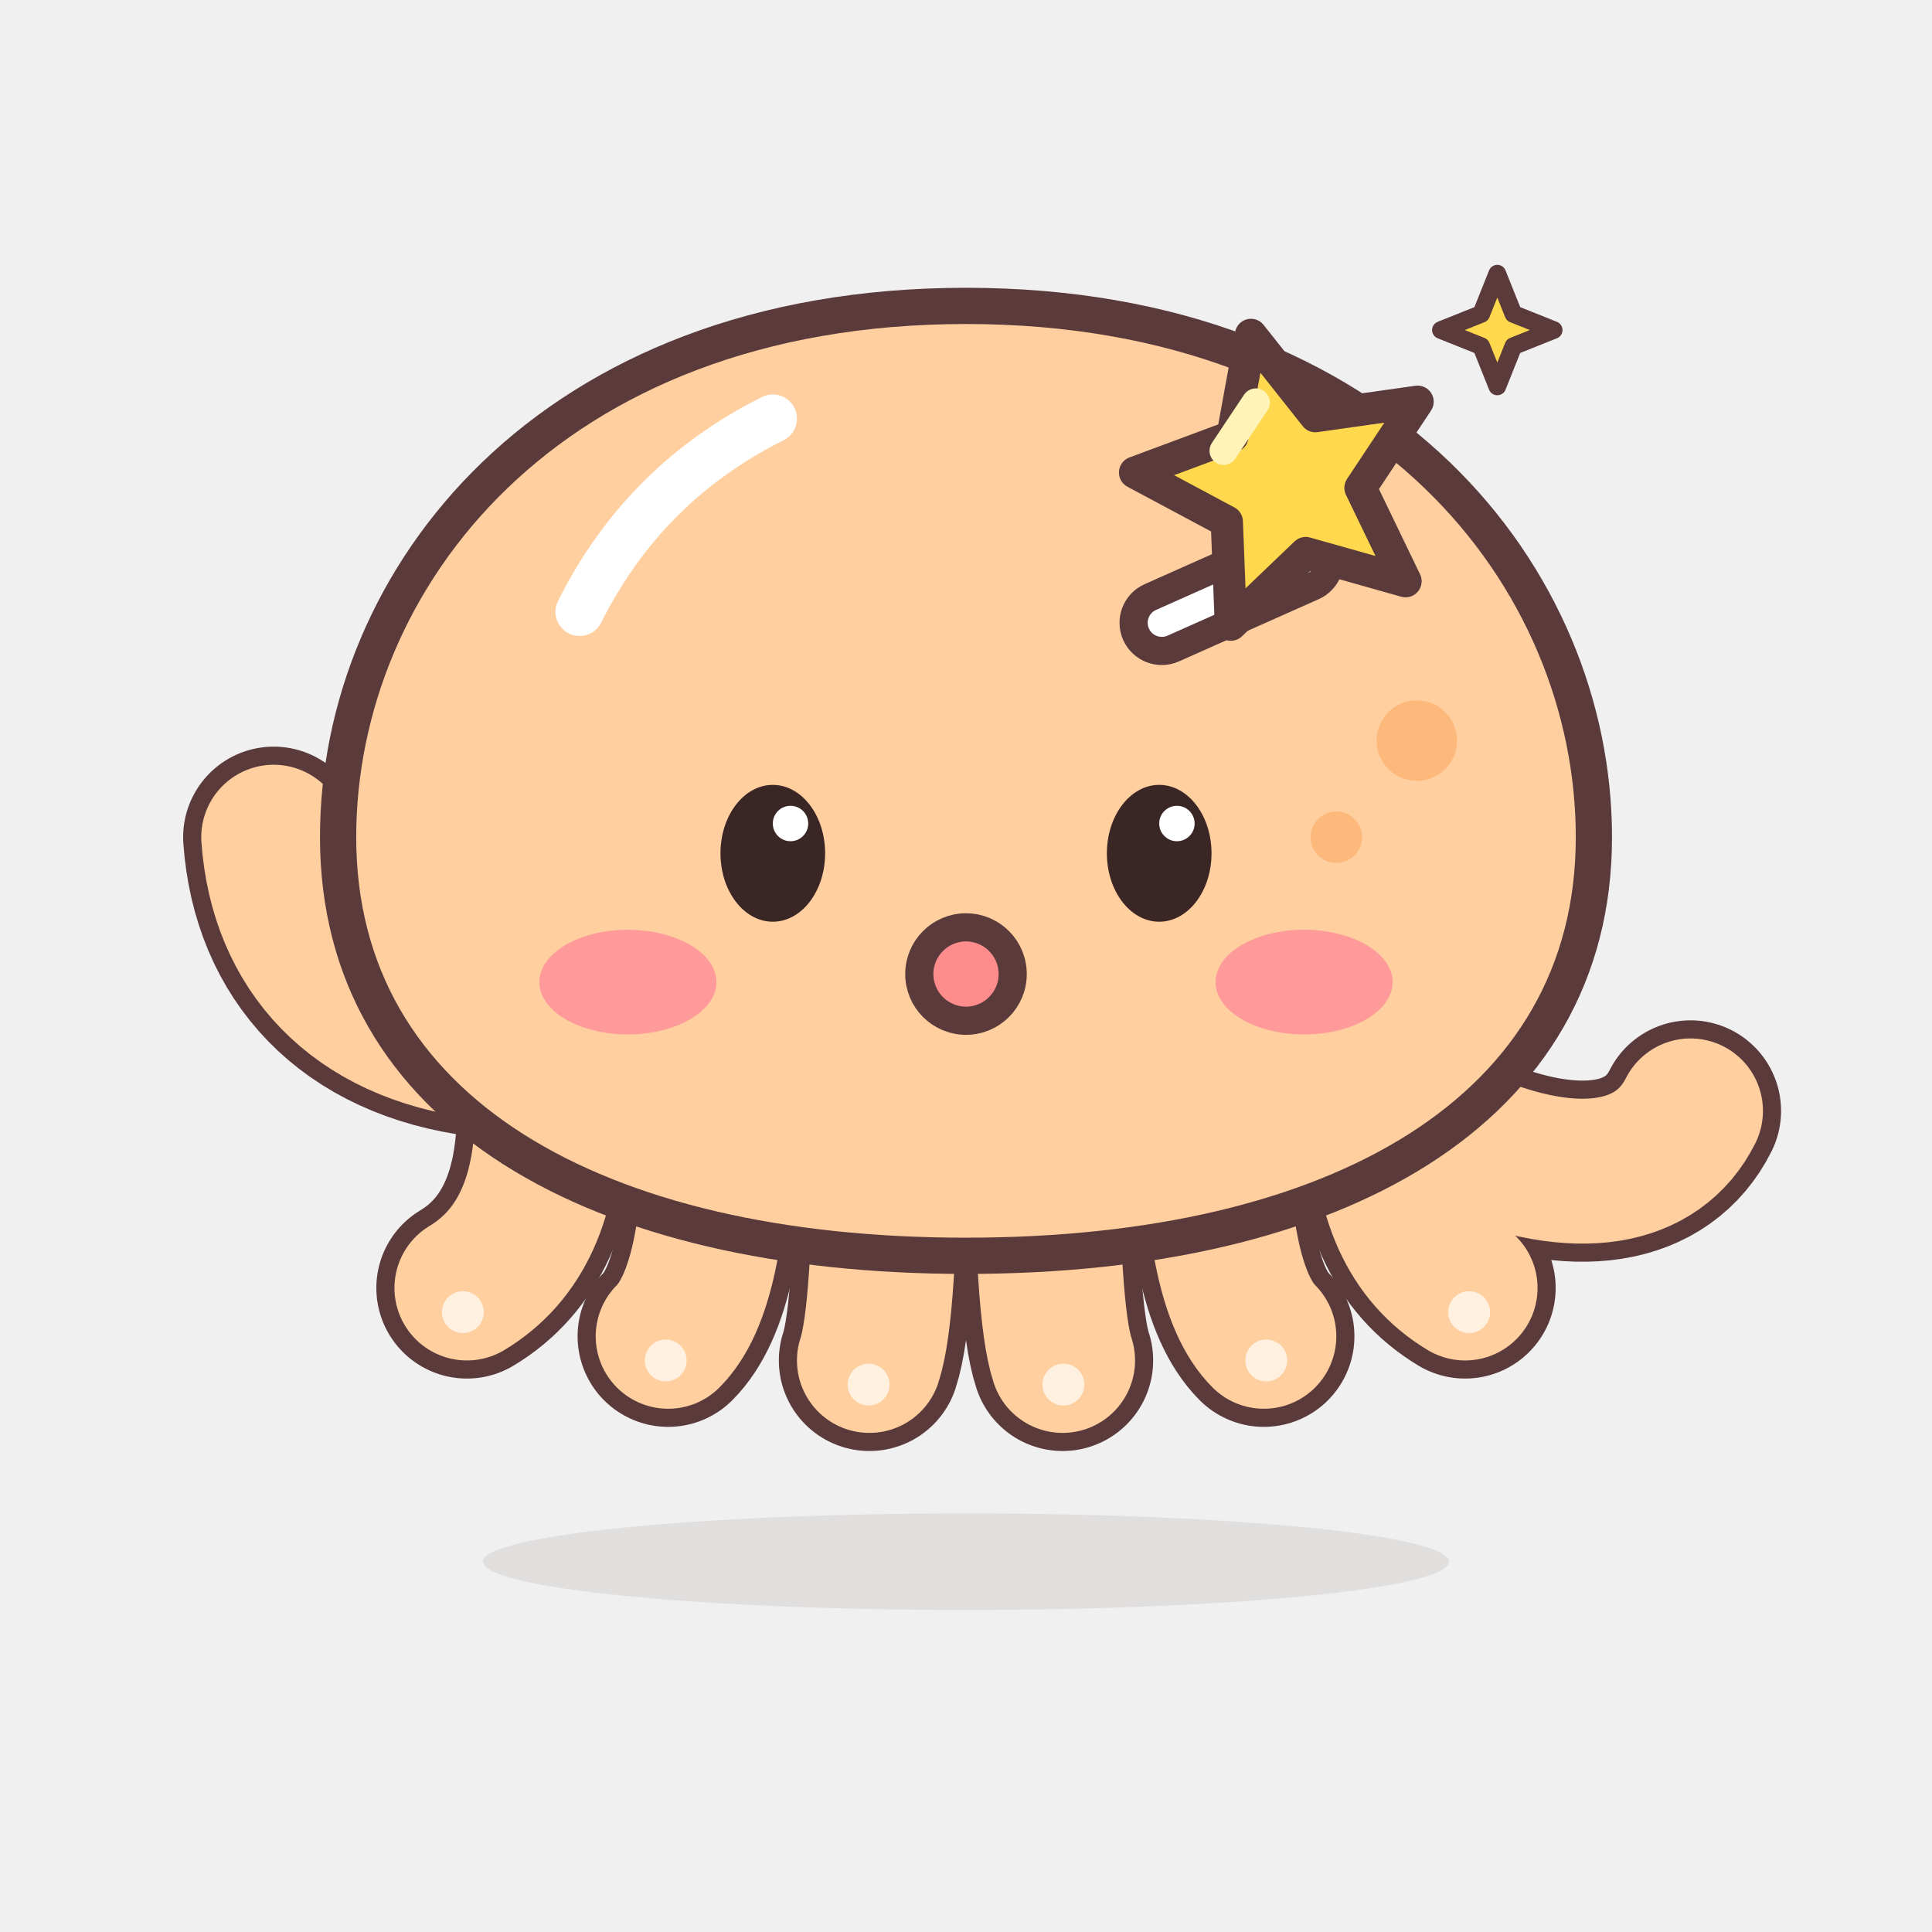
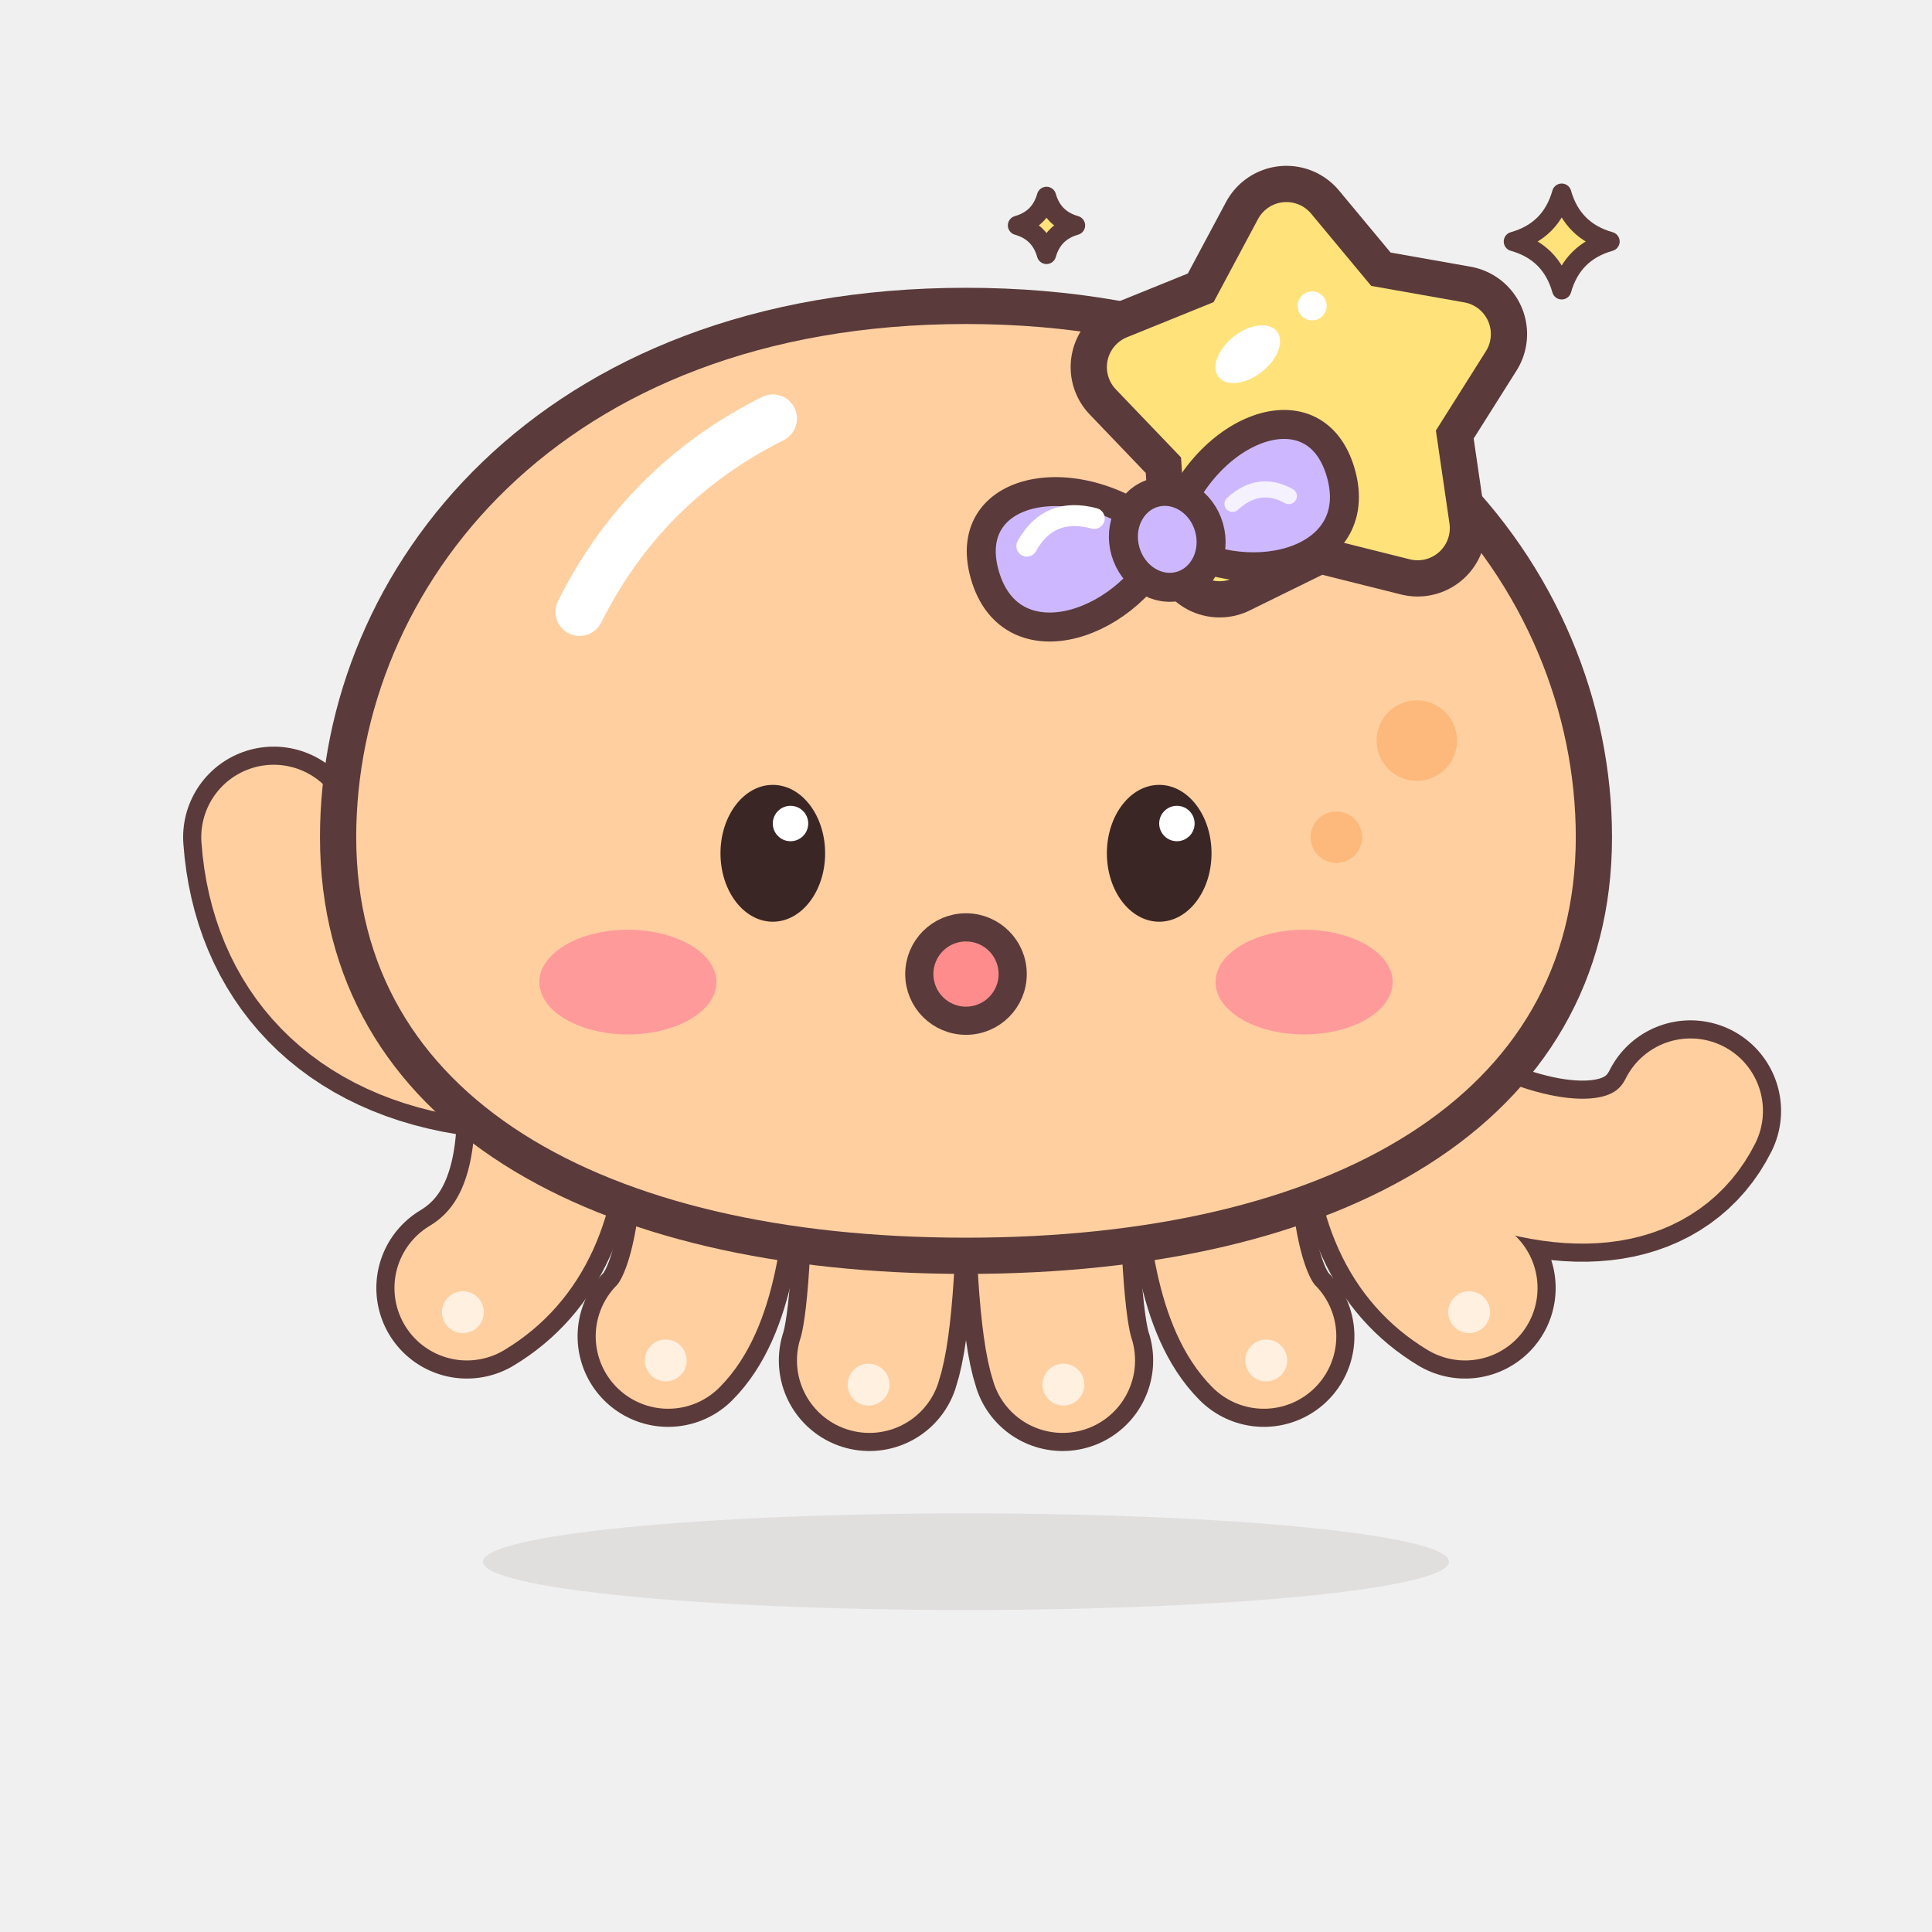
<svg xmlns="http://www.w3.org/2000/svg" viewBox="0 0 240 240" width="240" height="240">
  <ellipse cx="120" cy="194" rx="60" ry="6" fill="#5A3A3A" opacity="0.10" />
  <g fill="none" stroke-linecap="round" stroke-linejoin="round">
    <g stroke="#5A3A3A" stroke-width="22.5">
      <path d="M68 138 Q 68 154, 58 160" />
      <path d="M89 138 Q 89 160, 83 166" />
      <path d="M110 138 Q 110 163, 108 169" />
      <path d="M130 138 Q 130 163, 132 169" />
      <path d="M151 138 Q 151 160, 157 166" />
      <path d="M172 138 Q 172 154, 182 160" />
      <path d="M60 130 C 44 128, 35 118, 34 104" />
      <path d="M182 142 C 196 148, 206 146, 210 138" />
    </g>
    <g stroke="#FFCFA0" stroke-width="18">
      <path d="M68 138 Q 68 154, 58 160" />
      <path d="M89 138 Q 89 160, 83 166" />
      <path d="M110 138 Q 110 163, 108 169" />
      <path d="M130 138 Q 130 163, 132 169" />
      <path d="M151 138 Q 151 160, 157 166" />
      <path d="M172 138 Q 172 154, 182 160" />
      <path d="M60 130 C 44 128, 35 118, 34 104" />
      <path d="M182 142 C 196 148, 206 146, 210 138" />
    </g>
  </g>
  <g fill="#FFF0E0">
    <circle cx="57.5" cy="163" r="2.6" />
    <circle cx="82.7" cy="169" r="2.6" />
    <circle cx="107.9" cy="172" r="2.6" />
    <circle cx="132.1" cy="172" r="2.6" />
    <circle cx="157.3" cy="169" r="2.6" />
    <circle cx="182.5" cy="163" r="2.6" />
  </g>
  <path d="M120 38 C 172 38, 198 72, 198 104 C 198 138, 166 156, 120 156 C 74 156, 42 138, 42 104 C 42 72, 68 38, 120 38 Z" fill="#FFCFA0" stroke="#5A3A3A" stroke-width="4.5" />
  <g fill="#FDB97C">
    <circle cx="176" cy="92" r="5" />
    <circle cx="166" cy="104" r="3.2" />
  </g>
-   <rect x="140" y="70" width="26" height="7" rx="3.5" transform="rotate(-24 153 73.5)" fill="#FFFFFF" stroke="#5A3A3A" stroke-width="3.5" />
-   <polygon points="155.4,41.6 163.4,51.7 176.1,49.9 169.0,60.6 174.6,72.2 162.2,68.7 152.9,77.6 152.4,64.8 141.0,58.7 153.1,54.2" fill="#FFD84D" stroke="#5A3A3A" stroke-width="4" stroke-linejoin="round" />
-   <path d="M152 56 L 156 50" stroke="#FFF3B8" stroke-width="3.5" stroke-linecap="round" />
-   <path d="M186 34 l 2 5 5 2 -5 2 -2 5 -2 -5 -5 -2 5 -2 z" fill="#FFD84D" stroke="#5A3A3A" stroke-width="2.2" stroke-linejoin="round" />
+   <g>
+     <polygon points="159.8,29.1 168.2,39.2 181.2,41.5 174.2,52.6 176.1,65.6 163.3,62.4 151.5,68.2 150.6,55.1 141.5,45.6 153.6,40.7" fill="#5A3A3A" stroke="#5A3A3A" stroke-width="17.0" stroke-linejoin="round" />
+     <polygon points="159.8,29.1 168.2,39.2 181.2,41.5 174.2,52.6 176.1,65.6 163.3,62.4 151.5,68.2 150.6,55.1 141.5,45.6 153.6,40.7" fill="#FFE27A" stroke="#FFE27A" stroke-width="8" stroke-linejoin="round" />
+     <ellipse cx="155" cy="44" rx="4.6" ry="2.8" fill="#FFFFFF" transform="rotate(-38 155 44)" />
+     <circle cx="163" cy="38" r="1.8" fill="#FFFFFF" />
+     <g transform="translate(145 67) rotate(-16) scale(1.0)" stroke="#5A3A3A" stroke-width="3.60" stroke-linejoin="round">
+       <path d="M0 0 C -7 -12, -23 -14, -23 -2 C -23 10, -7 9, 0 0 Z" fill="#CDB8FF" />
+       <path d="M0 0 C -7 -12, -23 -14, -23 -2 C -23 10, -7 9, 0 0 Z" fill="#CDB8FF" transform="scale(-1 1)" />
+       <path d="M-17 -4 Q -13 -8, -8 -5" fill="none" stroke="#FFFFFF" stroke-width="2.60" stroke-linecap="round" />
+       <path d="M9 -2 Q 13 -4, 16 -1" fill="none" stroke="#FFFFFF" stroke-width="2.00" stroke-linecap="round" opacity="0.8" />
+       <ellipse cx="0" cy="0" rx="5.4" ry="6" fill="#CDB8FF" />
+     </g>
+     <path d="M194 24 Q 195.32 28.68, 200 30 Q 195.32 31.32, 194 36 Q 192.68 31.32, 188 30 Q 192.68 28.68, 194 24 Z" fill="#FFE27A" stroke="#5A3A3A" stroke-width="2.4" stroke-linejoin="round" />
+     <path d="M130 24.4 Q 130.792 27.208, 133.6 28 Q 130.792 28.792, 130 31.6 Q 129.208 28.792, 126.4 28 Q 129.208 27.208, 130 24.4 Z" fill="#FFE27A" stroke="#5A3A3A" stroke-width="2.4" stroke-linejoin="round" />
+   </g>
  <path d="M72 76 Q 80 60, 96 52" fill="none" stroke="#FFFFFF" stroke-width="6" stroke-linecap="round" />
  <ellipse cx="78" cy="122" rx="11" ry="6.5" fill="#FF9A9A" />
  <ellipse cx="162" cy="122" rx="11" ry="6.5" fill="#FF9A9A" />
  <ellipse cx="96" cy="106" rx="6.5" ry="8.5" fill="#3B2626" />
  <ellipse cx="144" cy="106" rx="6.5" ry="8.5" fill="#3B2626" />
  <circle cx="98.2" cy="102.3" r="2.2" fill="#FFFFFF" />
  <circle cx="146.2" cy="102.3" r="2.2" fill="#FFFFFF" />
  <circle cx="120" cy="121" r="5.8" fill="#FF8C8C" stroke="#5A3A3A" stroke-width="3.5" />
</svg>
